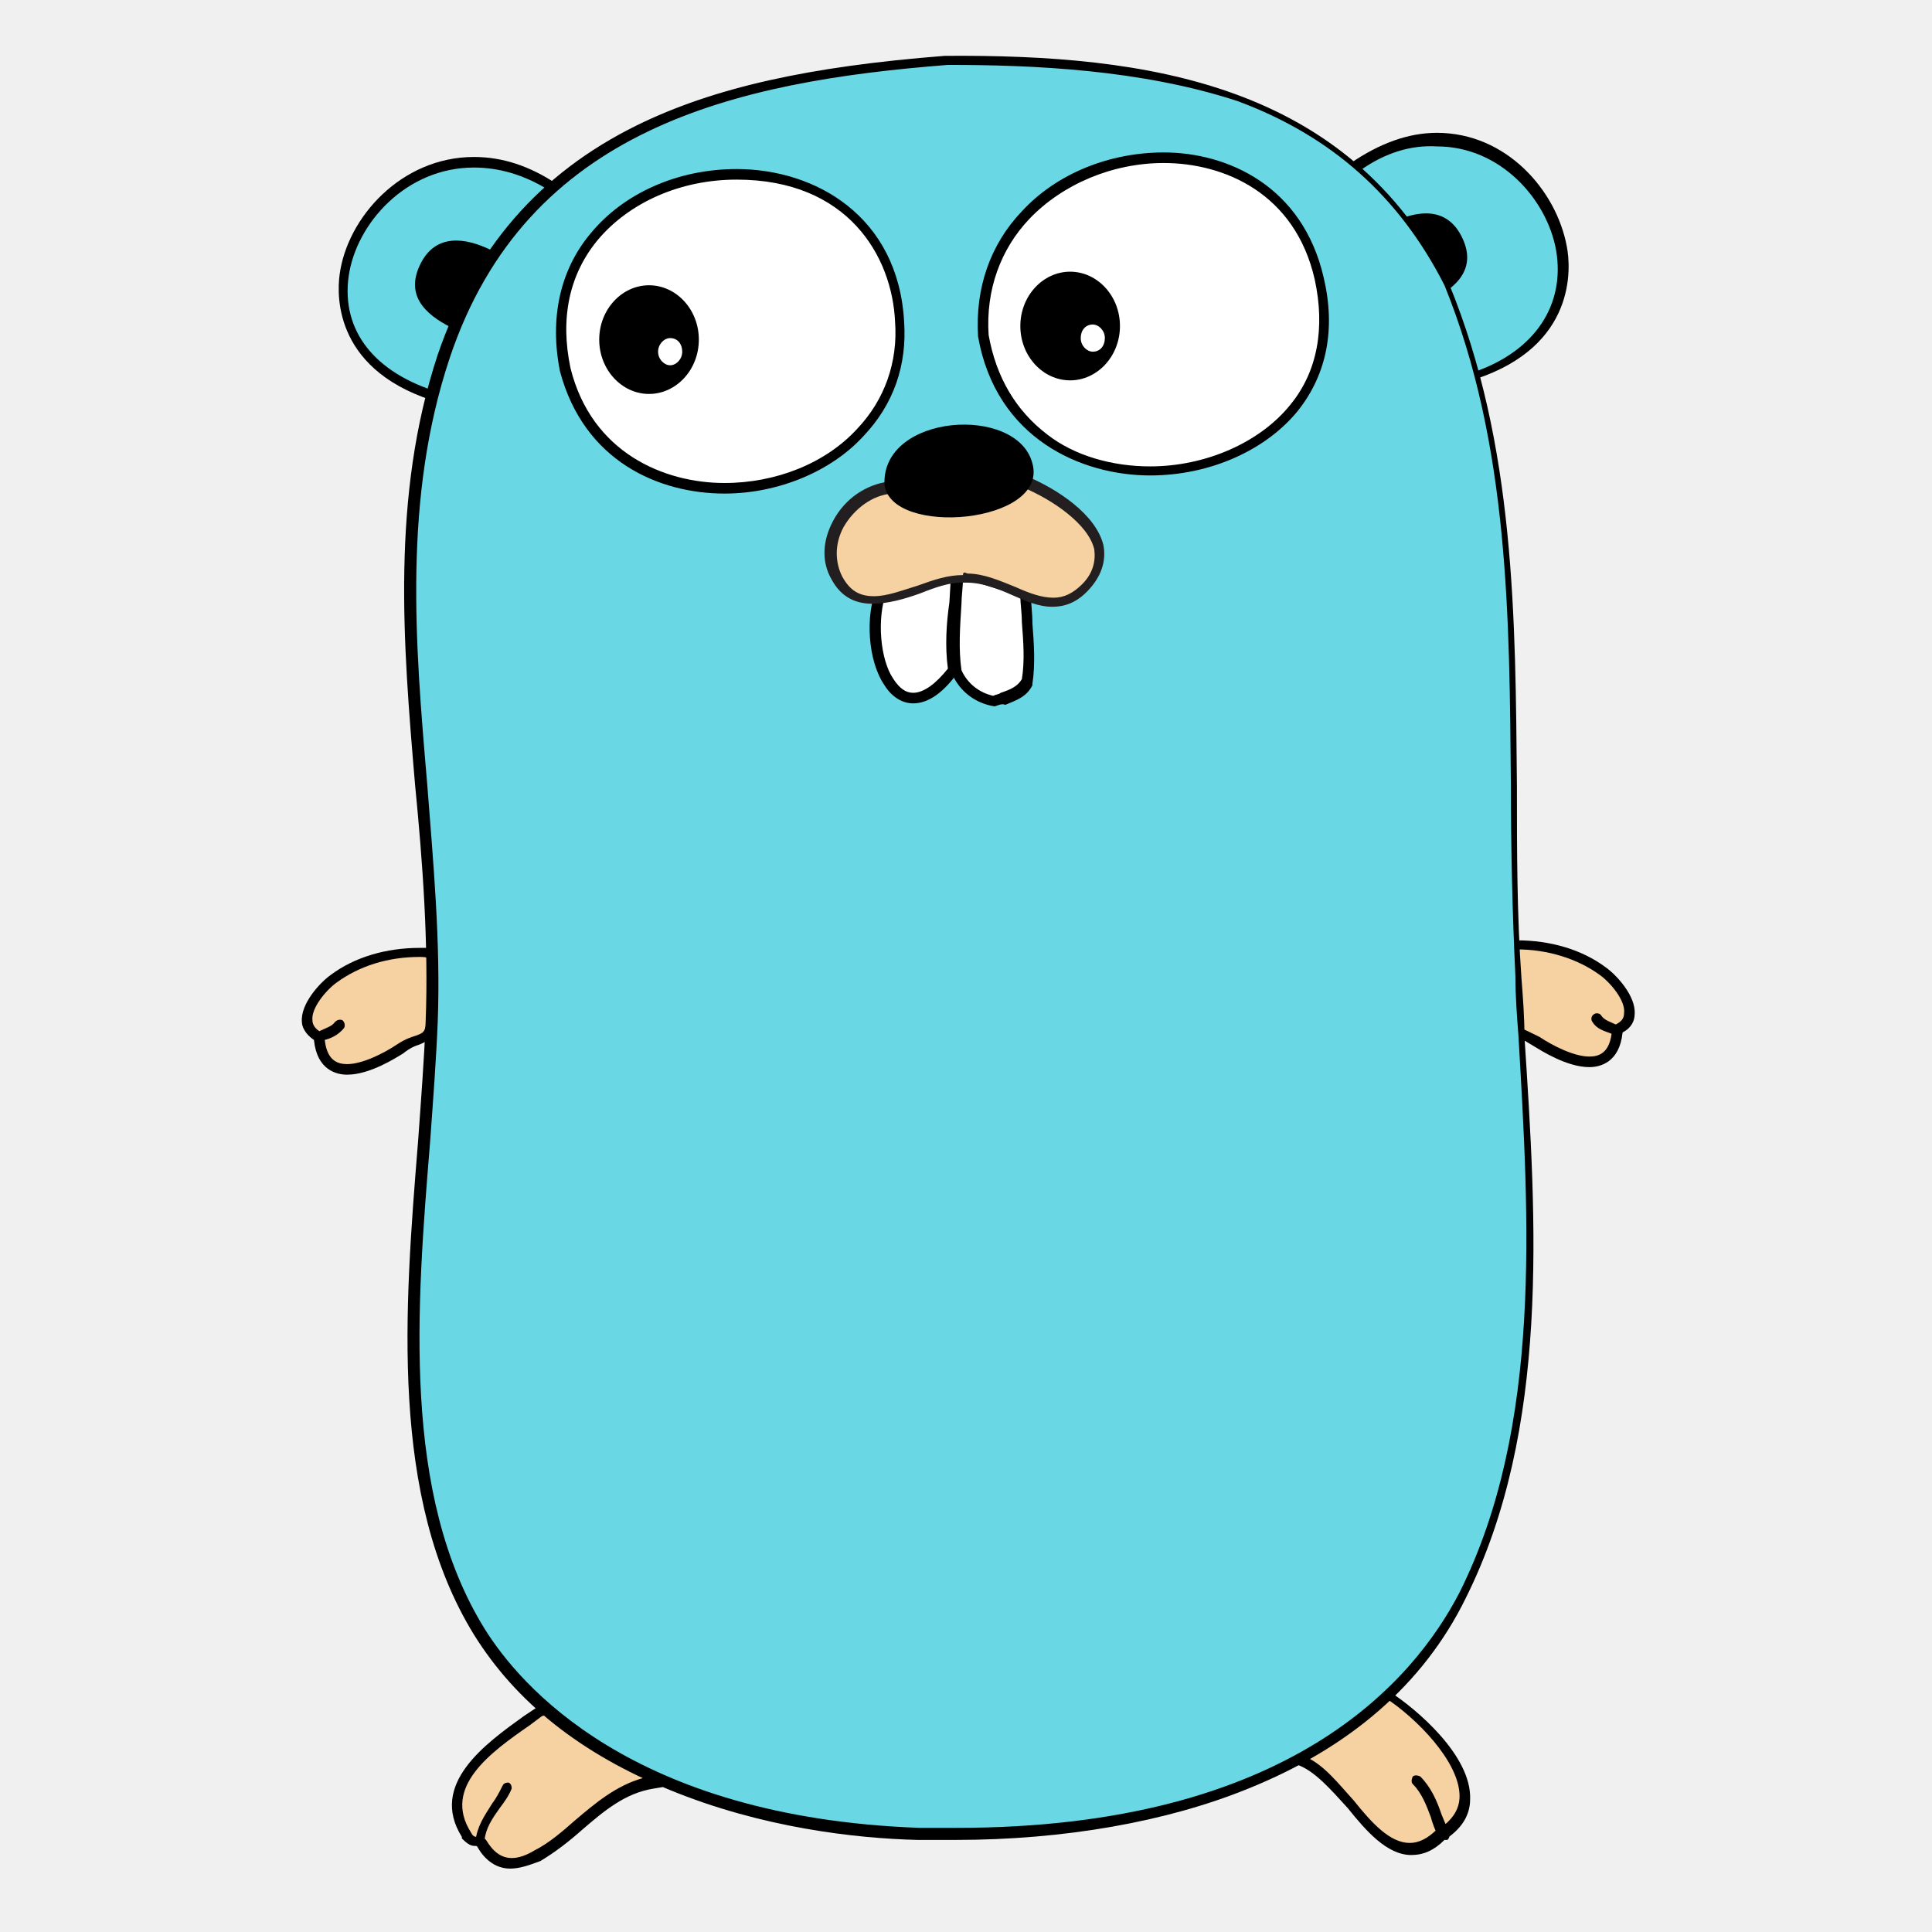
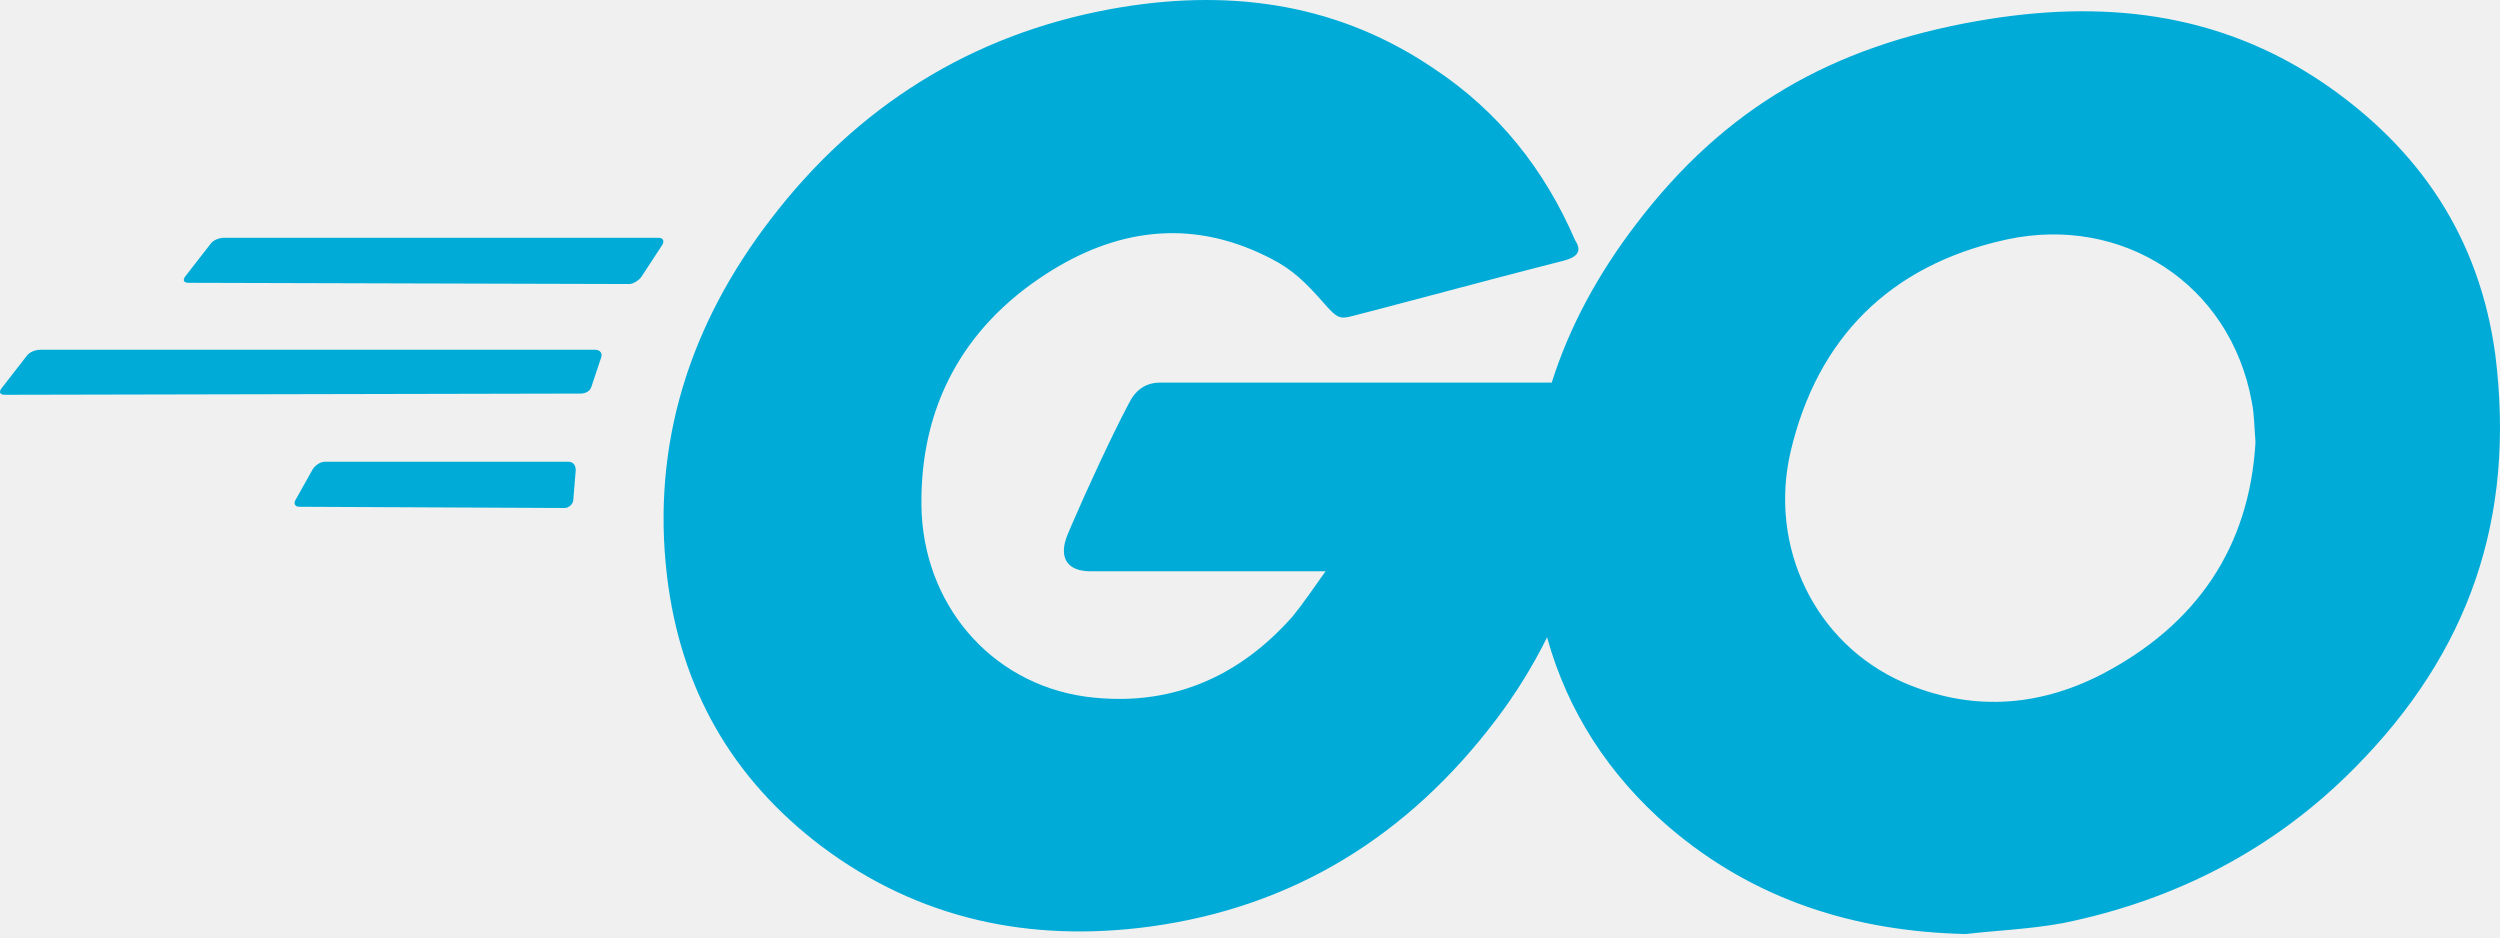
- <svg xmlns="http://www.w3.org/2000/svg" xmlns:xlink="http://www.w3.org/1999/xlink" viewBox="0 0 128 128">
-   <defs>
-     <path id="a" d="M18.8 1h90.5v126H18.8z" />
-   </defs>
-   <clipPath id="b">
-     <use xlink:href="#a" overflow="visible" />
-   </clipPath>
-   <path fill="#F6D2A2" fill-rule="evenodd" d="M21.1 68.7c.2 3.5 3.7 1.9 5.3.8 1.5-1.1 2-.2 2.1-2.3.1-1.4.2-2.7.2-4.1-2.3-.2-4.8.3-6.7 1.7-.9.7-2.8 3-.9 3.9" clip-path="url(#b)" clip-rule="evenodd" />
-   <path d="M23 71.2c-.7 0-2-.3-2.2-2.3-.6-.4-.8-.9-.8-1.2-.1-1.2 1.2-2.6 1.9-3.1 1.6-1.2 3.7-1.8 5.9-1.8h1.3v.3c.1 1.1 0 2.2-.1 3.2 0 .3 0 .6-.1.9-.1 1.5-.4 1.7-1.1 2-.3.1-.6.2-1.1.6-.5.3-2.2 1.4-3.7 1.4m4.8-7.8c-2.1 0-4 .6-5.5 1.7-.7.5-1.7 1.7-1.6 2.5 0 .3.2.6.6.8l.2.1v.2c.1 1.6.9 1.8 1.5 1.8 1 0 2.4-.7 3.3-1.3.6-.4 1-.5 1.3-.6.5-.2.6-.2.7-1.4 0-.3 0-.6.1-.9.1-.9.1-1.9.1-2.8-.3-.1-.5-.1-.7-.1" clip-path="url(#b)" />
-   <path fill="#C6B198" fill-rule="evenodd" d="M21.1 68.7c.5-.2 1.1-.3 1.4-.8" clip-path="url(#b)" clip-rule="evenodd" />
-   <path d="M21.1 69c-.1 0-.3-.1-.3-.2-.1-.2 0-.4.2-.4.1 0 .2-.1.2-.1.4-.2.8-.3 1-.6.1-.1.3-.2.5-.1.1.1.2.3.1.5-.4.5-.9.7-1.3.8l-.2.1z" clip-path="url(#b)" />
-   <path fill="#6AD7E5" fill-rule="evenodd" d="M29.3 26.4c-13.6-3.8-3.5-21.1 7.4-14z" clip-path="url(#b)" clip-rule="evenodd" />
-   <path d="m29.5 26.8-.3-.1c-7-2-6.9-7-6.7-8.5.5-3.8 4.1-7.8 8.9-7.8 1.9 0 3.7.6 5.5 1.8l.3.2zm1.9-15.7c-4.5 0-7.8 3.7-8.3 7.2-.5 3.6 1.7 6.4 6 7.7l7.1-13.5c-1.5-.9-3.1-1.4-4.8-1.4" clip-path="url(#b)" />
-   <path fill="#6AD7E5" fill-rule="evenodd" d="M89.6 11.1c10.7-7.5 20.5 9.5 8 13.8z" clip-path="url(#b)" clip-rule="evenodd" />
-   <path d="M97.5 25.3 89.2 11l.3-.2c1.9-1.3 3.8-2 5.7-2 4.6 0 7.9 3.8 8.6 7.5.3 1.5.6 6.6-6 8.8zm-7.4-14 7.7 13.3c3.9-1.4 5.9-4.4 5.3-8-.6-3.4-3.7-6.9-7.9-6.9-1.7-.1-3.4.4-5.1 1.6" clip-path="url(#b)" />
-   <path fill="#F6D2A2" fill-rule="evenodd" d="M92 112.3c2.7 1.7 7.7 6.8 3.6 9.3-3.9 3.6-6.1-4-9.6-5 1.5-2 3.4-3.9 6-4.3" clip-path="url(#b)" clip-rule="evenodd" />
-   <path d="M93.5 122.9c-1.6 0-3-1.6-4.2-3.1-1.1-1.2-2.2-2.5-3.4-2.9l-.5-.1.3-.4c1.2-1.7 3.2-3.9 6.2-4.4h.1l.1.1c1.7 1.1 5.4 4.2 5.3 7.1 0 1.1-.6 2-1.7 2.7-.7.7-1.4 1-2.2 1m-7-6.5c1.2.5 2.2 1.8 3.2 2.9 1.2 1.5 2.4 2.8 3.7 2.8q.9 0 1.8-.9h.1c.9-.6 1.4-1.3 1.4-2.2 0-2.3-2.9-5.2-4.9-6.5-1.8.5-3.6 1.7-5.3 3.9m9.1 5.5c-.1 0-.2-.1-.3-.2-.2-.4-.4-.9-.5-1.3-.3-.8-.6-1.6-1.2-2.2-.1-.1-.1-.3 0-.5.1-.1.3-.1.5 0 .7.7 1.1 1.6 1.4 2.5l.5 1.2c.1.2 0 .4-.1.5z" clip-path="url(#b)" />
-   <path fill="#F6D2A2" fill-rule="evenodd" d="M43.2 118.1c-3.2.5-5 3.4-7.7 4.9-2.5 1.5-3.5-.5-3.7-.9-.4-.2-.4.2-1-.4-2.3-3.7 2.4-6.4 4.9-8.2 3.5-.8 5.7 2.2 7.5 4.6" clip-path="url(#b)" clip-rule="evenodd" />
-   <path d="M33.8 123.8c-1.3 0-2-1.1-2.2-1.5h-.1c-.3 0-.5-.1-.9-.5v-.1c-2.2-3.5 1.6-6.2 4.1-8l.9-.6h.2c.4-.1.7-.1 1.1-.1 3 0 4.9 2.6 6.5 4.7l.5.7-.6.1c-1.9.3-3.3 1.5-4.7 2.7-.9.8-1.8 1.5-2.8 2.1-.8.3-1.4.5-2 .5m-2.2-2.1c.1 0 .2 0 .4.1h.1l.1.1c.2.3.7 1.2 1.7 1.2.5 0 1-.2 1.5-.5 1-.5 1.9-1.3 2.7-2 1.3-1.1 2.7-2.3 4.5-2.8-1.5-2-3.3-4.2-5.8-4.2-.3 0-.6 0-.9.1l-.8.6c-2.6 1.8-5.8 4.1-3.9 7.1.1.2.2.3.4.3m.2.7c-.2 0-.4-.2-.3-.4.1-1 .6-1.7 1.1-2.5.3-.4.5-.8.7-1.2.1-.2.3-.2.4-.2.2.1.2.3.2.4-.2.5-.5.9-.8 1.3-.5.7-.9 1.3-1 2.1 0 .4-.1.5-.3.5" clip-path="url(#b)" />
-   <path fill-rule="evenodd" d="M29.9 21.7c-1.8-.9-3.1-2.2-2-4.3 1-1.9 2.9-1.7 4.7-.8zm64.9-1.8c1.8-.9 3.1-2.2 2-4.3-1-1.9-2.9-1.7-4.7-.8z" clip-path="url(#b)" clip-rule="evenodd" />
-   <path fill="#F6D2A2" fill-rule="evenodd" d="M107.1 68.2c-.2 3.5-3.7 1.9-5.3.8-1.5-1.1-2-.2-2.1-2.3-.1-1.4-.2-2.7-.2-4.1 2.3-.2 4.8.3 6.7 1.7 1 .8 2.8 3 .9 3.9" clip-path="url(#b)" clip-rule="evenodd" />
-   <path d="M105.3 70.7c-1.5 0-3.2-1.1-3.7-1.4s-.8-.5-1.1-.6c-.8-.3-1-.5-1.1-2 0-.3 0-.6-.1-.9-.1-1-.2-2.1-.1-3.2v-.3h1.3c2.2 0 4.3.6 5.9 1.8.7.5 2 1.9 1.9 3.1 0 .4-.2.9-.8 1.2-.2 2-1.5 2.3-2.2 2.3M99.8 63c0 .9 0 1.9.1 2.8 0 .3 0 .6.1.9.1 1.2.2 1.2.7 1.4.3.1.7.3 1.3.6.9.6 2.3 1.3 3.3 1.3.6 0 1.4-.2 1.5-1.8V68l.2-.1c.4-.2.6-.4.6-.8.1-.8-.9-2-1.6-2.5-1.5-1.1-3.5-1.7-5.5-1.7-.2.1-.4.1-.7.1" clip-path="url(#b)" />
-   <path fill="#C6B198" fill-rule="evenodd" d="M107.1 68.2c-.5-.2-1.1-.3-1.4-.8" clip-path="url(#b)" clip-rule="evenodd" />
-   <path d="M107.1 68.6h-.1l-.2-.1c-.5-.2-1-.3-1.3-.8-.1-.1-.1-.4.1-.5.1-.1.4-.1.5.1.2.3.6.4 1 .6.1 0 .2.1.2.1.2.1.3.3.2.4s-.3.2-.4.2" clip-path="url(#b)" />
-   <path fill="#6AD7E5" fill-rule="evenodd" d="M62.8 4c13.6 0 26.3 1.9 33 15 6 14.6 3.8 30.4 4.8 45.9.8 13.3 2.5 28.6-3.6 40.9-6.5 12.9-22.7 16.2-36 15.7-10.5-.4-23.1-3.8-29.1-13.4-6.9-11.2-3.7-27.9-3.2-40.4.6-14.8-4-29.7.9-44.1C34.5 8.5 48.1 5.1 62.8 4" clip-path="url(#b)" clip-rule="evenodd" />
-   <path d="M63.3 121.9h-2.5c-4.1-.1-10.3-.8-16.4-3.3-5.9-2.4-10.2-5.8-13-10.3-5.6-9.1-4.6-21.6-3.7-32.7.2-2.8.4-5.4.5-7.9.2-5.2-.2-10.6-.7-15.7-.8-9.4-1.6-19.1 1.5-28.5 2.4-7 6.7-12 13.2-15.2 5.1-2.5 11.4-3.9 20.4-4.6C76 3.6 89.3 5.5 96 18.8c4.4 10.7 4.4 22.2 4.5 33.3 0 4.2 0 8.5.3 12.7.1 1.3.2 2.6.2 3.9.8 12.2 1.7 26-3.9 37.2-2.8 5.7-7.7 9.9-14.4 12.6-5.4 2.2-12.2 3.4-19.4 3.4M62.8 4.3c-14.1 1.1-27.9 4.2-33 19.4-3.1 9.3-2.3 18.9-1.5 28.2.4 5.2.9 10.5.7 15.8-.1 2.5-.3 5.1-.5 7.9-.9 11-1.9 23.4 3.6 32.3 2.3 3.7 9.7 12.5 28.8 13.2h2.5c22.1 0 30.3-9.8 33.3-15.6 5.5-11 4.6-24.8 3.9-36.9-.1-1.3-.2-2.6-.2-3.9-.2-4.2-.3-8.5-.3-12.7-.1-11-.1-22.5-4.4-33.1C92.7 13 88.2 9 82 6.7c-6.4-2.1-13.6-2.4-19.2-2.4" clip-path="url(#b)" />
-   <path fill="#fff" fill-rule="evenodd" d="M65.2 22.2c2.4 14.2 25.6 10.4 22.3-3.9-3-12.8-23.1-9.2-22.3 3.9" clip-path="url(#b)" clip-rule="evenodd" />
-   <path d="M76.2 31.5c-4.5 0-10.2-2.4-11.4-9.2-.2-3.2.8-6.1 2.9-8.3 2.3-2.5 5.8-3.9 9.4-3.9 4.2 0 9.2 2.2 10.6 8.3.8 3.4.2 6.4-1.7 8.8-2.1 2.6-5.8 4.3-9.8 4.3m-10.7-9.3q.75 4.2 3.9 6.6c1.8 1.4 4.3 2.1 6.8 2.1 3.7 0 7.3-1.6 9.3-4.1 1.8-2.2 2.3-5.1 1.6-8.3-1.3-5.7-6-7.7-10-7.7-3.4 0-6.7 1.4-8.9 3.7-1.9 2-2.9 4.7-2.7 7.7" clip-path="url(#b)" />
-   <path fill="#fff" fill-rule="evenodd" d="M37.5 24.5c3.2 12.3 22.9 9.2 22.2-3.2-.9-14.8-25.3-12-22.2 3.2" clip-path="url(#b)" clip-rule="evenodd" />
-   <path d="M48 32.7c-4.3 0-9.3-2.1-10.9-8.1-.7-3.5 0-6.7 2-9.1 2.2-2.7 5.8-4.3 9.7-4.3 5.2 0 10.7 3.1 11.1 10.1.2 2.9-.7 5.5-2.7 7.6-2.1 2.3-5.6 3.8-9.2 3.8m.8-20.8c-3.7 0-7.1 1.5-9.2 4-1.9 2.3-2.5 5.2-1.8 8.5C39.2 30 44 32 48 32c3.4 0 6.7-1.3 8.8-3.6 1.8-1.9 2.7-4.4 2.5-7.1-.2-4.3-3.1-9.4-10.5-9.4" clip-path="url(#b)" />
-   <path fill="#fff" fill-rule="evenodd" d="M68 39.2c0 1.8.4 3.9.1 5.9-.5.9-1.4 1-2.2 1.3-1.1-.2-2-.9-2.5-1.9-.3-2.2.1-4.4.2-6.6z" clip-path="url(#b)" clip-rule="evenodd" />
-   <path d="M65.9 46.8c-1.3-.2-2.3-1-2.8-2.1-.2-1.6-.1-3.1 0-4.6.1-.7.1-1.4.1-2.1v-.4l5.1 1.6v.2c0 .6.1 1.2.1 1.9.1 1.3.2 2.7 0 4v.1c-.4.8-1.1 1-1.8 1.3-.2-.1-.4 0-.7.1m-2.2-2.4c.4.9 1.2 1.5 2.1 1.7.2-.1.4-.1.5-.2.6-.2 1.1-.4 1.4-.9.2-1.2.1-2.5 0-3.8 0-.6-.1-1.2-.1-1.7l-3.8-1.2c0 .6-.1 1.2-.1 1.7-.1 1.6-.2 3 0 4.4" clip-path="url(#b)" />
-   <path fill-rule="evenodd" d="M46.3 22.5c0 2-1.5 3.6-3.3 3.6s-3.3-1.6-3.3-3.6 1.5-3.6 3.3-3.6 3.3 1.6 3.3 3.6" clip-path="url(#b)" clip-rule="evenodd" />
-   <path fill="#fff" fill-rule="evenodd" d="M45.2 23.3c0 .5-.4.9-.8.9s-.8-.4-.8-.9.4-.9.8-.9c.5 0 .8.4.8.9" clip-path="url(#b)" clip-rule="evenodd" />
-   <path fill-rule="evenodd" d="M74.2 21.6c0 2-1.5 3.6-3.3 3.6s-3.3-1.6-3.3-3.6 1.5-3.6 3.3-3.6 3.3 1.6 3.3 3.6" clip-path="url(#b)" clip-rule="evenodd" />
-   <path fill="#fff" fill-rule="evenodd" d="M73.2 22.4c0 .5-.3.9-.8.9-.4 0-.8-.4-.8-.9s.3-.9.8-.9c.4 0 .8.4.8.9M58.4 39c-1.5 3.5.8 10.6 4.8 5.4-.3-2.2.1-4.4.2-6.6z" clip-path="url(#b)" clip-rule="evenodd" />
-   <path d="M60.5 46.6c-.7 0-1.4-.4-1.9-1.2-1.1-1.6-1.3-4.6-.5-6.5l.1-.2 5.5-1.4v.4l-.1 2.2c-.1 1.5-.2 2.9 0 4.4v.1l-.1.1q-1.5 2.1-3 2.1m-1.8-7.3c-.6 1.7-.4 4.4.5 5.7.4.6.8.9 1.3.9.7 0 1.5-.6 2.3-1.6-.2-1.5-.1-3 .1-4.4l.1-1.7z" clip-path="url(#b)" />
-   <path fill="#F6D2A2" fill-rule="evenodd" d="M58.9 32.2c-2.7.2-4.9 3.5-3.5 6 1.9 3.4 6-.3 8.6 0 3 .1 5.4 3.2 7.8.6 2.7-2.9-1.2-5.7-4.1-7z" clip-path="url(#b)" clip-rule="evenodd" />
-   <path fill="#231F20" d="M69.7 40.2c-.9 0-1.8-.4-2.7-.8s-1.9-.8-3-.8h-.3c-.8 0-1.7.3-2.7.7-1.1.4-2.2.7-3.2.7-1.2 0-2.1-.5-2.7-1.6-.7-1.2-.6-2.6.1-3.9.8-1.5 2.2-2.4 3.7-2.6l8.9-.4h.1c2.2.9 4.7 2.6 5.2 4.6.2 1-.1 2-.9 2.9s-1.6 1.2-2.5 1.2M64.1 38c1.1 0 2.2.5 3.2.9.9.4 1.7.7 2.5.7.7 0 1.3-.3 1.9-.9.7-.7.9-1.5.8-2.3-.4-1.7-2.8-3.3-4.7-4.1l-8.7.4c-1.3.1-2.5 1-3.2 2.2-.6 1.1-.6 2.3-.1 3.3.5.9 1.1 1.3 2.1 1.3.9 0 1.9-.4 2.9-.7 1.1-.4 2-.7 3-.7 0-.2.1-.2.3-.1" clip-path="url(#b)" />
-   <path fill-rule="evenodd" d="M58.6 32.1c-.2-4.7 8.8-5.3 9.8-1.4 1.1 4-9.4 4.9-9.8 1.4" clip-path="url(#b)" clip-rule="evenodd" />
+ <svg xmlns="http://www.w3.org/2000/svg" viewBox="0 0 512 192">
+   <path fill="#00acd7" d="m292.533 13.295l1.124.75c13.212 8.725 22.685 20.691 28.917 35.15c1.496 2.243.499 3.49-2.493 4.237l-5.063 1.296c-11.447 2.949-20.53 5.429-31.827 8.378l-6.443 1.678c-2.32.574-2.96.333-5.428-2.477l-.348-.399c-3.519-3.988-6.155-6.652-10.817-9.03l-.899-.443c-15.705-7.727-30.911-5.484-45.12 3.74c-16.952 10.968-25.677 27.172-25.428 47.364c.25 19.942 13.96 36.395 33.654 39.137c16.951 2.244 31.16-3.739 42.378-16.452c2.244-2.743 4.238-5.734 6.73-9.224h-48.11c-5.235 0-6.481-3.24-4.736-7.478l.864-2.035c3.204-7.454 8.173-18.168 11.4-24.294l.704-1.319c.862-1.494 2.612-3.513 5.977-3.513h80.224c3.603-11.415 9.449-22.201 17.246-32.407c18.198-23.931 40.135-36.396 69.8-41.63c25.427-4.488 49.359-1.995 71.046 12.713c19.694 13.461 31.909 31.66 35.15 55.59c4.237 33.654-5.485 61.075-28.668 84.508c-16.453 16.702-36.645 27.172-59.829 31.908c-6.73 1.247-13.461 1.496-19.942 2.244c-22.685-.499-43.376-6.98-60.826-21.937c-12.273-10.61-20.727-23.648-24.928-38.828a105 105 0 0 1-10.47 16.89c-17.949 23.683-41.381 38.39-71.046 42.38c-24.43 3.24-47.115-1.497-67.058-16.454c-18.447-13.96-28.917-32.407-31.66-55.34c-3.24-27.173 4.737-51.603 21.19-73.041c17.7-23.184 41.132-37.891 69.8-43.126c22.999-4.16 45.037-1.595 64.936 11.464M411.12 49.017l-.798.178c-23.183 5.235-38.14 19.942-43.624 43.375c-4.488 19.444 4.985 39.138 22.934 47.115c13.71 5.983 27.421 5.235 40.633-1.496c19.694-10.22 30.413-26.175 31.66-47.613c-.25-3.24-.25-5.734-.749-8.227c-4.436-24.401-26.664-38.324-50.056-33.332M116.416 94.564c.997 0 1.496.748 1.496 1.745l-.499 5.983c0 .997-.997 1.745-1.745 1.745l-54.344-.249c-.997 0-1.246-.748-.748-1.496l3.49-6.232c.499-.748 1.496-1.496 2.493-1.496zM121.9 71.63c.997 0 1.496.748 1.247 1.496l-1.995 5.983c-.249.997-1.246 1.495-2.243 1.495l-117.912.25c-.997 0-1.246-.499-.748-1.247l5.235-6.73c.499-.748 1.745-1.247 2.742-1.247zm12.963-22.934c.997 0 1.246.748.748 1.496l-4.238 6.481c-.499.748-1.745 1.496-2.493 1.496l-90.24-.25c-.998 0-1.247-.498-.749-1.246l5.235-6.73c.499-.748 1.745-1.247 2.742-1.247z" />
</svg>
